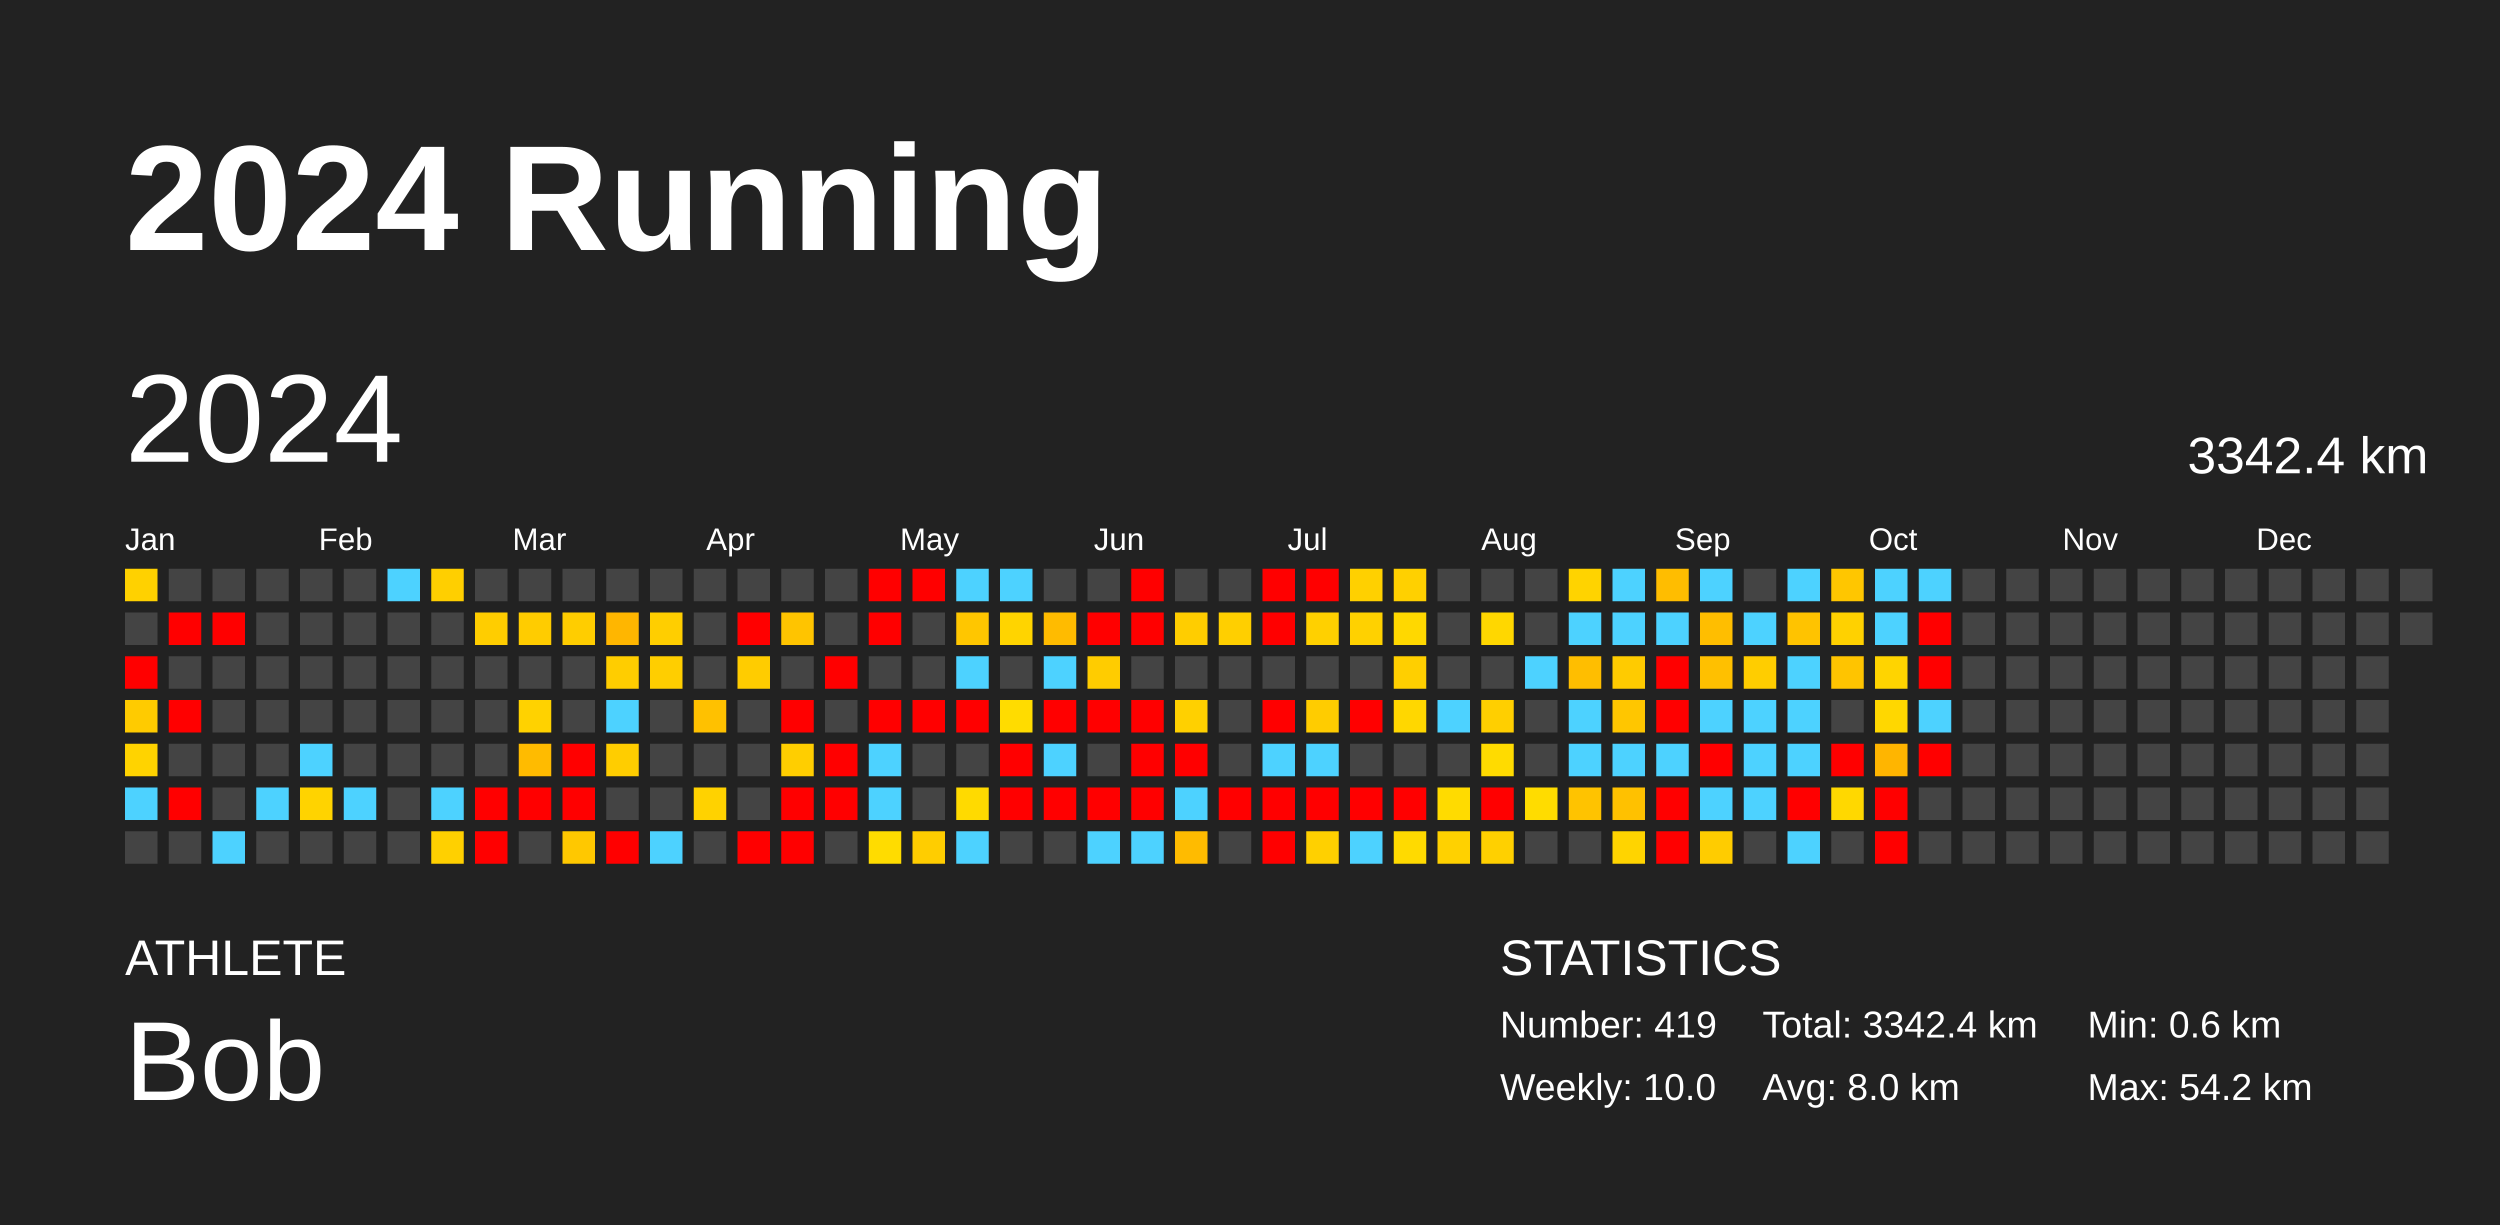
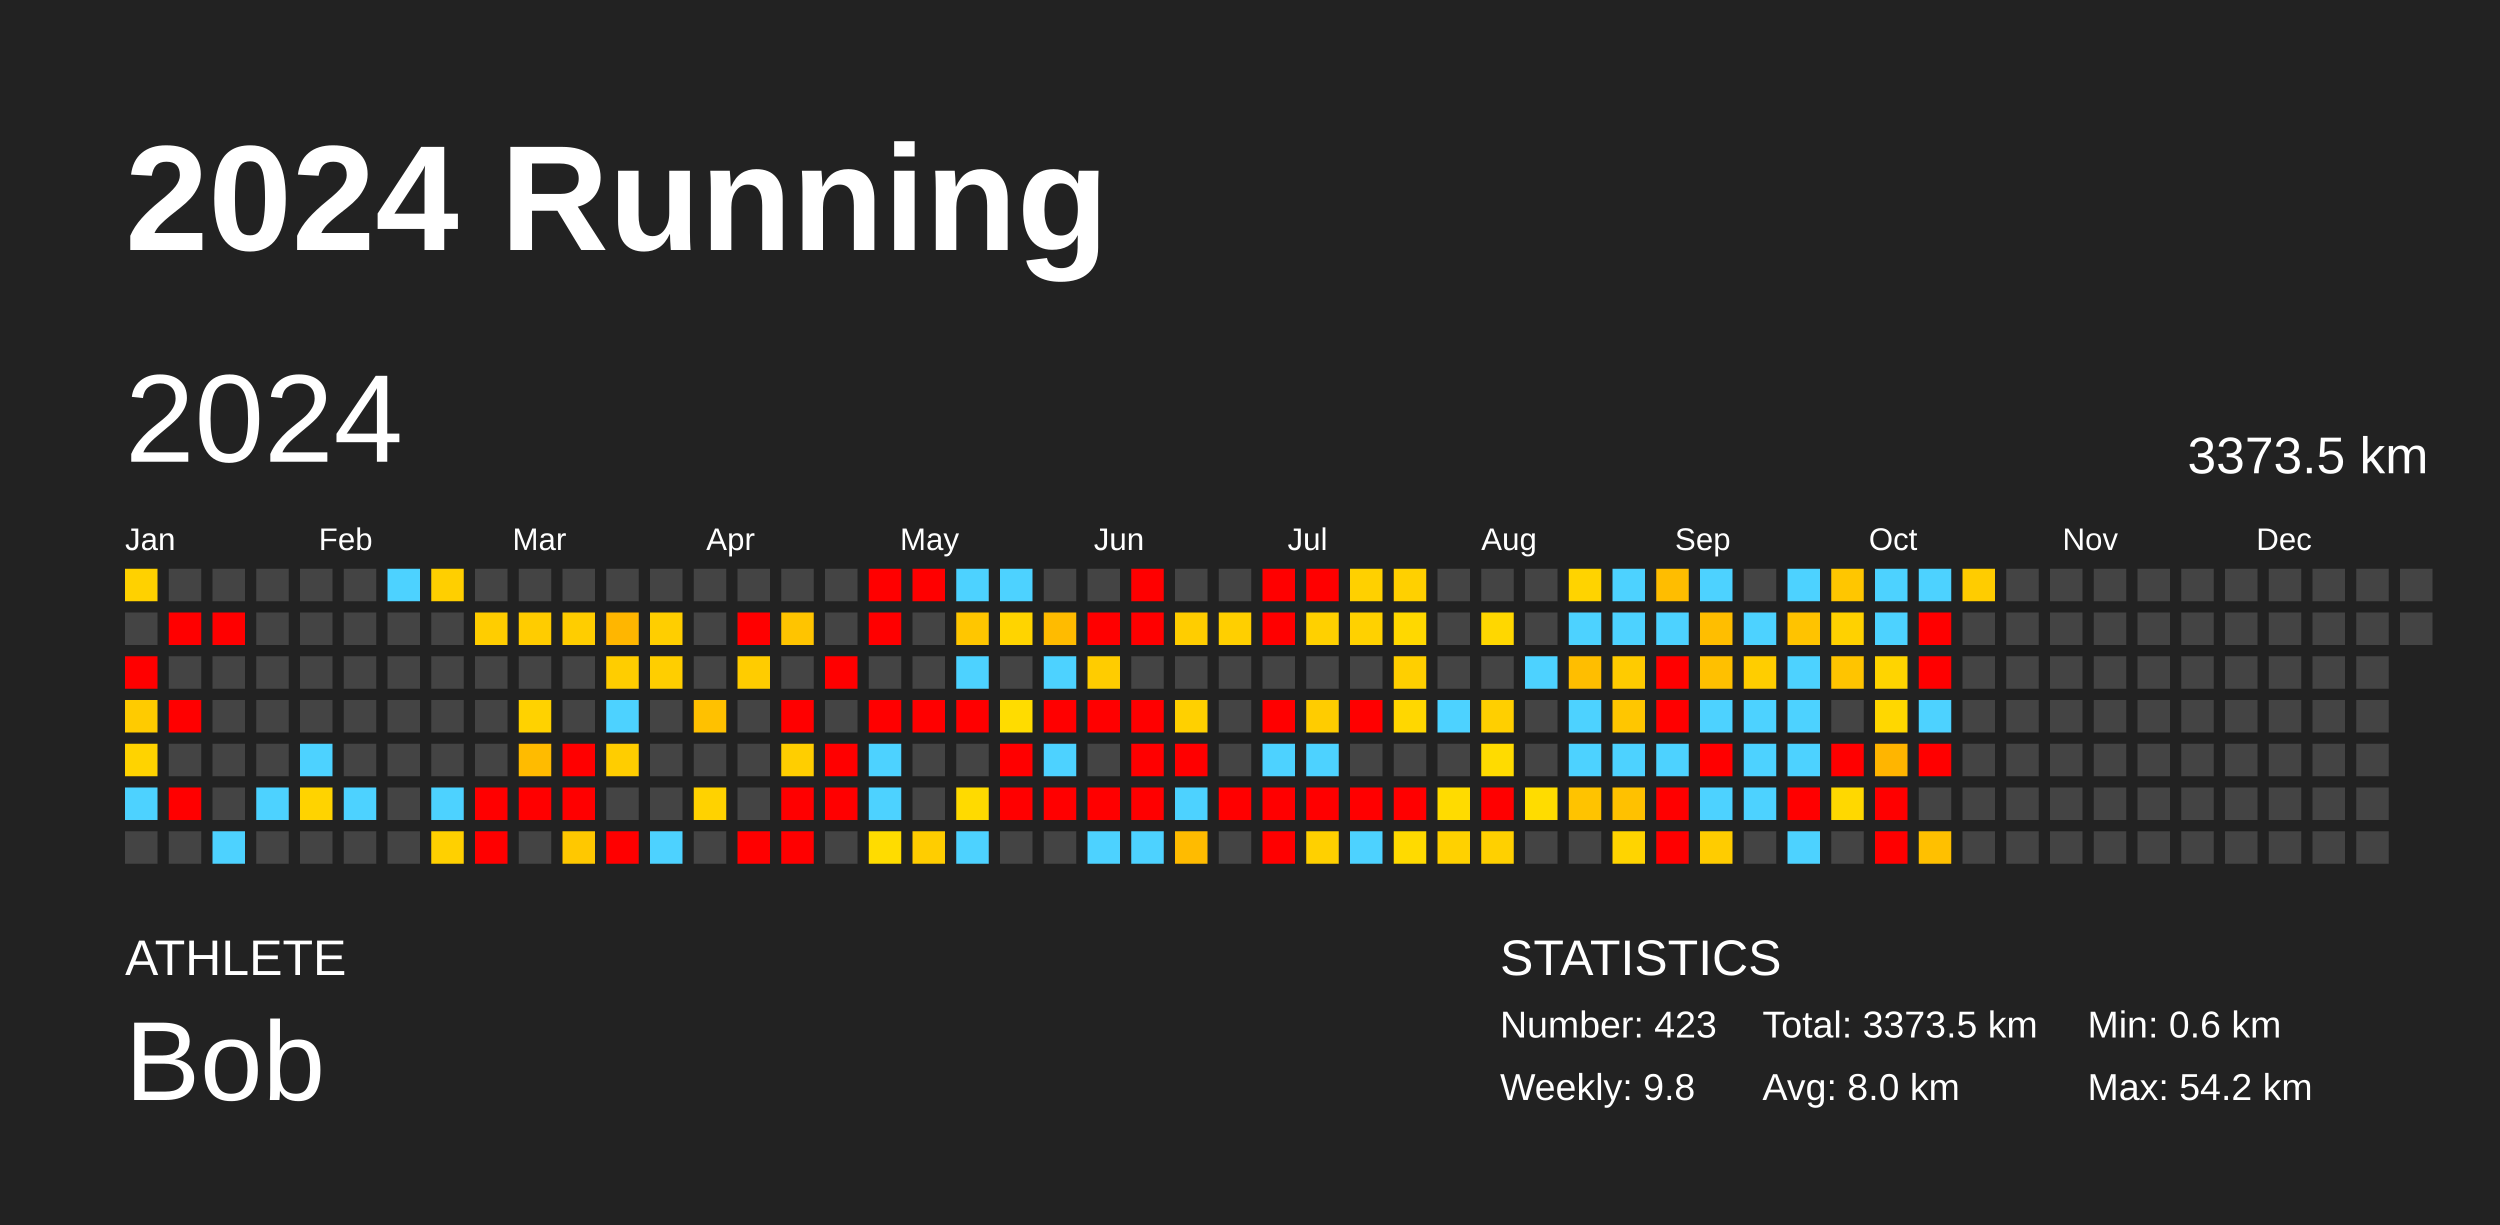
<svg xmlns="http://www.w3.org/2000/svg" baseProfile="full" height="98mm" version="1.1" viewBox="0,0,200,98" width="200mm">
  <defs />
  <rect fill="#222222" height="98" width="200" x="0" y="0" />
  <text fill="#FFFFFF" style="font-size:12px; font-family:Arial; font-weight:bold;" x="10" y="20">2024 Running</text>
  <text fill="#FFFFFF" style="font-size:4px; font-family:Arial" x="10" y="78">ATHLETE</text>
  <text fill="#FFFFFF" style="font-size:9px; font-family:Arial" x="10" y="88">Bob</text>
  <text fill="#FFFFFF" style="font-size:4px; font-family:Arial" x="120" y="78">STATISTICS</text>
-   <text fill="#FFFFFF" style="font-size:3px; font-family:Arial" x="120" y="83">Number: 419</text>
-   <text fill="#FFFFFF" style="font-size:3px; font-family:Arial" x="120" y="88">Weekly: 10.0</text>
-   <text fill="#FFFFFF" style="font-size:3px; font-family:Arial" x="141" y="83">Total: 3342.4 km</text>
+   <text fill="#FFFFFF" style="font-size:3px; font-family:Arial" x="120" y="83">Number: 423</text>
+   <text fill="#FFFFFF" style="font-size:3px; font-family:Arial" x="120" y="88">Weekly: 9.8</text>
+   <text fill="#FFFFFF" style="font-size:3px; font-family:Arial" x="141" y="83">Total: 3373.5 km</text>
  <text fill="#FFFFFF" style="font-size:3px; font-family:Arial" x="141" y="88">Avg: 8.0 km</text>
  <text fill="#FFFFFF" style="font-size:3px; font-family:Arial" x="167" y="83">Min: 0.6 km</text>
  <text fill="#FFFFFF" style="font-size:3px; font-family:Arial" x="167" y="88">Max: 54.2 km</text>
  <text dominant-baseline="hanging" fill="#FFFFFF" style="font-size:10.0px; font-family:Arial;" x="10" y="30">2024</text>
-   <text dominant-baseline="hanging" fill="#FFFFFF" style="font-size:4.125px; font-family:Arial;" x="175" y="35">3342.4 km</text>
+   <text dominant-baseline="hanging" fill="#FFFFFF" style="font-size:4.125px; font-family:Arial;" x="175" y="35">3373.5 km</text>
  <text fill="#FFFFFF" style="font-size:2.5px; font-family:Arial" x="10.0" y="44">Jan</text>
  <text fill="#FFFFFF" style="font-size:2.5px; font-family:Arial" x="25.5" y="44">Feb</text>
  <text fill="#FFFFFF" style="font-size:2.5px; font-family:Arial" x="41.0" y="44">Mar</text>
  <text fill="#FFFFFF" style="font-size:2.5px; font-family:Arial" x="56.5" y="44">Apr</text>
  <text fill="#FFFFFF" style="font-size:2.5px; font-family:Arial" x="72.0" y="44">May</text>
  <text fill="#FFFFFF" style="font-size:2.5px; font-family:Arial" x="87.5" y="44">Jun</text>
  <text fill="#FFFFFF" style="font-size:2.5px; font-family:Arial" x="103.0" y="44">Jul</text>
  <text fill="#FFFFFF" style="font-size:2.5px; font-family:Arial" x="118.5" y="44">Aug</text>
  <text fill="#FFFFFF" style="font-size:2.5px; font-family:Arial" x="134.0" y="44">Sep</text>
  <text fill="#FFFFFF" style="font-size:2.5px; font-family:Arial" x="149.5" y="44">Oct</text>
  <text fill="#FFFFFF" style="font-size:2.5px; font-family:Arial" x="165.0" y="44">Nov</text>
  <text fill="#FFFFFF" style="font-size:2.5px; font-family:Arial" x="180.5" y="44">Dec</text>
  <rect fill="#ffd100" height="2.6" width="2.6" x="10.0" y="45.5" />
  <rect fill="#444444" height="2.6" width="2.6" x="10.0" y="49.0" />
  <rect fill="red" height="2.6" width="2.6" x="10.0" y="52.5" />
  <rect fill="#ffcb00" height="2.6" width="2.6" x="10.0" y="56.0" />
  <rect fill="#ffd300" height="2.6" width="2.6" x="10.0" y="59.5" />
  <rect fill="#4dd2ff" height="2.6" width="2.6" x="10.0" y="63.0" />
  <rect fill="#444444" height="2.6" width="2.6" x="10.0" y="66.5" />
  <rect fill="#444444" height="2.6" width="2.6" x="13.5" y="45.5" />
  <rect fill="red" height="2.6" width="2.6" x="13.5" y="49.0" />
  <rect fill="#444444" height="2.6" width="2.6" x="13.5" y="52.5" />
  <rect fill="red" height="2.6" width="2.6" x="13.5" y="56.0" />
  <rect fill="#444444" height="2.6" width="2.6" x="13.5" y="59.5" />
  <rect fill="red" height="2.6" width="2.6" x="13.5" y="63.0" />
  <rect fill="#444444" height="2.6" width="2.6" x="13.5" y="66.5" />
  <rect fill="#444444" height="2.6" width="2.6" x="17.0" y="45.5" />
  <rect fill="red" height="2.6" width="2.6" x="17.0" y="49.0" />
  <rect fill="#444444" height="2.6" width="2.6" x="17.0" y="52.5" />
  <rect fill="#444444" height="2.6" width="2.6" x="17.0" y="56.0" />
  <rect fill="#444444" height="2.6" width="2.6" x="17.0" y="59.5" />
  <rect fill="#444444" height="2.6" width="2.6" x="17.0" y="63.0" />
  <rect fill="#4dd2ff" height="2.6" width="2.6" x="17.0" y="66.5" />
  <rect fill="#444444" height="2.6" width="2.6" x="20.5" y="45.5" />
  <rect fill="#444444" height="2.6" width="2.6" x="20.5" y="49.0" />
  <rect fill="#444444" height="2.6" width="2.6" x="20.5" y="52.5" />
  <rect fill="#444444" height="2.6" width="2.6" x="20.5" y="56.0" />
  <rect fill="#444444" height="2.6" width="2.6" x="20.5" y="59.5" />
  <rect fill="#4dd2ff" height="2.6" width="2.6" x="20.5" y="63.0" />
  <rect fill="#444444" height="2.6" width="2.6" x="20.5" y="66.5" />
  <rect fill="#444444" height="2.6" width="2.6" x="24.0" y="45.5" />
  <rect fill="#444444" height="2.6" width="2.6" x="24.0" y="49.0" />
  <rect fill="#444444" height="2.6" width="2.6" x="24.0" y="52.5" />
  <rect fill="#444444" height="2.6" width="2.6" x="24.0" y="56.0" />
  <rect fill="#4dd2ff" height="2.6" width="2.6" x="24.0" y="59.5" />
  <rect fill="#ffd300" height="2.6" width="2.6" x="24.0" y="63.0" />
  <rect fill="#444444" height="2.6" width="2.6" x="24.0" y="66.5" />
  <rect fill="#444444" height="2.6" width="2.6" x="27.5" y="45.5" />
  <rect fill="#444444" height="2.6" width="2.6" x="27.5" y="49.0" />
  <rect fill="#444444" height="2.6" width="2.6" x="27.5" y="52.5" />
  <rect fill="#444444" height="2.6" width="2.6" x="27.5" y="56.0" />
  <rect fill="#444444" height="2.6" width="2.6" x="27.5" y="59.5" />
  <rect fill="#4dd2ff" height="2.6" width="2.6" x="27.5" y="63.0" />
  <rect fill="#444444" height="2.6" width="2.6" x="27.5" y="66.5" />
  <rect fill="#4dd2ff" height="2.6" width="2.6" x="31.0" y="45.5" />
  <rect fill="#444444" height="2.6" width="2.6" x="31.0" y="49.0" />
  <rect fill="#444444" height="2.6" width="2.6" x="31.0" y="52.5" />
  <rect fill="#444444" height="2.6" width="2.6" x="31.0" y="56.0" />
  <rect fill="#444444" height="2.6" width="2.6" x="31.0" y="59.5" />
  <rect fill="#444444" height="2.6" width="2.6" x="31.0" y="63.0" />
  <rect fill="#444444" height="2.6" width="2.6" x="31.0" y="66.5" />
  <rect fill="#ffcf00" height="2.6" width="2.6" x="34.5" y="45.5" />
  <rect fill="#444444" height="2.6" width="2.6" x="34.5" y="49.0" />
  <rect fill="#444444" height="2.6" width="2.6" x="34.5" y="52.5" />
  <rect fill="#444444" height="2.6" width="2.6" x="34.5" y="56.0" />
  <rect fill="#444444" height="2.6" width="2.6" x="34.5" y="59.5" />
  <rect fill="#4dd2ff" height="2.6" width="2.6" x="34.5" y="63.0" />
  <rect fill="#ffd000" height="2.6" width="2.6" x="34.5" y="66.5" />
  <rect fill="#444444" height="2.6" width="2.6" x="38.0" y="45.5" />
  <rect fill="#ffcd00" height="2.6" width="2.6" x="38.0" y="49.0" />
  <rect fill="#444444" height="2.6" width="2.6" x="38.0" y="52.5" />
  <rect fill="#444444" height="2.6" width="2.6" x="38.0" y="56.0" />
  <rect fill="#444444" height="2.6" width="2.6" x="38.0" y="59.5" />
  <rect fill="red" height="2.6" width="2.6" x="38.0" y="63.0" />
  <rect fill="red" height="2.6" width="2.6" x="38.0" y="66.5" />
  <rect fill="#444444" height="2.6" width="2.6" x="41.5" y="45.5" />
  <rect fill="#ffcc00" height="2.6" width="2.6" x="41.5" y="49.0" />
  <rect fill="#444444" height="2.6" width="2.6" x="41.5" y="52.5" />
  <rect fill="#ffd200" height="2.6" width="2.6" x="41.5" y="56.0" />
  <rect fill="#ffbb00" height="2.6" width="2.6" x="41.5" y="59.5" />
  <rect fill="red" height="2.6" width="2.6" x="41.5" y="63.0" />
  <rect fill="#444444" height="2.6" width="2.6" x="41.5" y="66.5" />
  <rect fill="#444444" height="2.6" width="2.6" x="45.0" y="45.5" />
  <rect fill="#ffcd00" height="2.6" width="2.6" x="45.0" y="49.0" />
  <rect fill="#444444" height="2.6" width="2.6" x="45.0" y="52.5" />
  <rect fill="#444444" height="2.6" width="2.6" x="45.0" y="56.0" />
  <rect fill="red" height="2.6" width="2.6" x="45.0" y="59.5" />
  <rect fill="red" height="2.6" width="2.6" x="45.0" y="63.0" />
  <rect fill="#ffc800" height="2.6" width="2.6" x="45.0" y="66.5" />
  <rect fill="#444444" height="2.6" width="2.6" x="48.5" y="45.5" />
  <rect fill="#ffb600" height="2.6" width="2.6" x="48.5" y="49.0" />
  <rect fill="#ffcd00" height="2.6" width="2.6" x="48.5" y="52.5" />
  <rect fill="#4dd2ff" height="2.6" width="2.6" x="48.5" y="56.0" />
  <rect fill="#ffcd00" height="2.6" width="2.6" x="48.5" y="59.5" />
  <rect fill="#444444" height="2.6" width="2.6" x="48.5" y="63.0" />
  <rect fill="red" height="2.6" width="2.6" x="48.5" y="66.5" />
  <rect fill="#444444" height="2.6" width="2.6" x="52.0" y="45.5" />
  <rect fill="#ffce00" height="2.6" width="2.6" x="52.0" y="49.0" />
  <rect fill="#ffce00" height="2.6" width="2.6" x="52.0" y="52.5" />
  <rect fill="#444444" height="2.6" width="2.6" x="52.0" y="56.0" />
  <rect fill="#444444" height="2.6" width="2.6" x="52.0" y="59.5" />
  <rect fill="#444444" height="2.6" width="2.6" x="52.0" y="63.0" />
  <rect fill="#4dd2ff" height="2.6" width="2.6" x="52.0" y="66.5" />
  <rect fill="#444444" height="2.6" width="2.6" x="55.5" y="45.5" />
  <rect fill="#444444" height="2.6" width="2.6" x="55.5" y="49.0" />
  <rect fill="#444444" height="2.6" width="2.6" x="55.5" y="52.5" />
  <rect fill="#ffc100" height="2.6" width="2.6" x="55.5" y="56.0" />
  <rect fill="#444444" height="2.6" width="2.6" x="55.5" y="59.5" />
  <rect fill="#ffd200" height="2.6" width="2.6" x="55.5" y="63.0" />
  <rect fill="#444444" height="2.6" width="2.6" x="55.5" y="66.5" />
  <rect fill="#444444" height="2.6" width="2.6" x="59.0" y="45.5" />
  <rect fill="red" height="2.6" width="2.6" x="59.0" y="49.0" />
  <rect fill="#ffcc00" height="2.6" width="2.6" x="59.0" y="52.5" />
  <rect fill="#444444" height="2.6" width="2.6" x="59.0" y="56.0" />
  <rect fill="#444444" height="2.6" width="2.6" x="59.0" y="59.5" />
  <rect fill="#444444" height="2.6" width="2.6" x="59.0" y="63.0" />
  <rect fill="red" height="2.6" width="2.6" x="59.0" y="66.5" />
  <rect fill="#444444" height="2.6" width="2.6" x="62.5" y="45.5" />
  <rect fill="#ffc400" height="2.6" width="2.6" x="62.5" y="49.0" />
  <rect fill="#444444" height="2.6" width="2.6" x="62.5" y="52.5" />
  <rect fill="red" height="2.6" width="2.6" x="62.5" y="56.0" />
  <rect fill="#ffce00" height="2.6" width="2.6" x="62.5" y="59.5" />
  <rect fill="red" height="2.6" width="2.6" x="62.5" y="63.0" />
  <rect fill="red" height="2.6" width="2.6" x="62.5" y="66.5" />
  <rect fill="#444444" height="2.6" width="2.6" x="66.0" y="45.5" />
  <rect fill="#444444" height="2.6" width="2.6" x="66.0" y="49.0" />
  <rect fill="red" height="2.6" width="2.6" x="66.0" y="52.5" />
  <rect fill="#444444" height="2.6" width="2.6" x="66.0" y="56.0" />
  <rect fill="red" height="2.6" width="2.6" x="66.0" y="59.5" />
  <rect fill="red" height="2.6" width="2.6" x="66.0" y="63.0" />
  <rect fill="#444444" height="2.6" width="2.6" x="66.0" y="66.5" />
  <rect fill="red" height="2.6" width="2.6" x="69.5" y="45.5" />
  <rect fill="red" height="2.6" width="2.6" x="69.5" y="49.0" />
  <rect fill="#444444" height="2.6" width="2.6" x="69.5" y="52.5" />
  <rect fill="red" height="2.6" width="2.6" x="69.5" y="56.0" />
  <rect fill="#4dd2ff" height="2.6" width="2.6" x="69.5" y="59.5" />
  <rect fill="#4dd2ff" height="2.6" width="2.6" x="69.5" y="63.0" />
  <rect fill="#ffdc00" height="2.6" width="2.6" x="69.5" y="66.5" />
  <rect fill="red" height="2.6" width="2.6" x="73.0" y="45.5" />
  <rect fill="#444444" height="2.6" width="2.6" x="73.0" y="49.0" />
  <rect fill="#444444" height="2.6" width="2.6" x="73.0" y="52.5" />
  <rect fill="red" height="2.6" width="2.6" x="73.0" y="56.0" />
  <rect fill="#444444" height="2.6" width="2.6" x="73.0" y="59.5" />
  <rect fill="#444444" height="2.6" width="2.6" x="73.0" y="63.0" />
  <rect fill="#ffcd00" height="2.6" width="2.6" x="73.0" y="66.5" />
  <rect fill="#4dd2ff" height="2.6" width="2.6" x="76.5" y="45.5" />
  <rect fill="#ffc600" height="2.6" width="2.6" x="76.5" y="49.0" />
  <rect fill="#4dd2ff" height="2.6" width="2.6" x="76.5" y="52.5" />
  <rect fill="red" height="2.6" width="2.6" x="76.5" y="56.0" />
  <rect fill="#444444" height="2.6" width="2.6" x="76.5" y="59.5" />
  <rect fill="#ffda00" height="2.6" width="2.6" x="76.5" y="63.0" />
  <rect fill="#4dd2ff" height="2.6" width="2.6" x="76.5" y="66.5" />
  <rect fill="#4dd2ff" height="2.6" width="2.6" x="80.0" y="45.5" />
  <rect fill="#ffd400" height="2.6" width="2.6" x="80.0" y="49.0" />
  <rect fill="#444444" height="2.6" width="2.6" x="80.0" y="52.5" />
  <rect fill="#ffdc00" height="2.6" width="2.6" x="80.0" y="56.0" />
  <rect fill="red" height="2.6" width="2.6" x="80.0" y="59.5" />
  <rect fill="red" height="2.6" width="2.6" x="80.0" y="63.0" />
  <rect fill="#444444" height="2.6" width="2.6" x="80.0" y="66.5" />
  <rect fill="#444444" height="2.6" width="2.6" x="83.5" y="45.5" />
  <rect fill="#ffbb00" height="2.6" width="2.6" x="83.5" y="49.0" />
  <rect fill="#4dd2ff" height="2.6" width="2.6" x="83.5" y="52.5" />
  <rect fill="red" height="2.6" width="2.6" x="83.5" y="56.0" />
  <rect fill="#4dd2ff" height="2.6" width="2.6" x="83.5" y="59.5" />
  <rect fill="red" height="2.6" width="2.6" x="83.5" y="63.0" />
  <rect fill="#444444" height="2.6" width="2.6" x="83.5" y="66.5" />
  <rect fill="#444444" height="2.6" width="2.6" x="87.0" y="45.5" />
  <rect fill="red" height="2.6" width="2.6" x="87.0" y="49.0" />
  <rect fill="#ffcc00" height="2.6" width="2.6" x="87.0" y="52.5" />
  <rect fill="red" height="2.6" width="2.6" x="87.0" y="56.0" />
  <rect fill="#444444" height="2.6" width="2.6" x="87.0" y="59.5" />
  <rect fill="red" height="2.6" width="2.6" x="87.0" y="63.0" />
  <rect fill="#4dd2ff" height="2.6" width="2.6" x="87.0" y="66.5" />
  <rect fill="red" height="2.6" width="2.6" x="90.5" y="45.5" />
  <rect fill="red" height="2.6" width="2.6" x="90.5" y="49.0" />
  <rect fill="#444444" height="2.6" width="2.6" x="90.5" y="52.5" />
  <rect fill="red" height="2.6" width="2.6" x="90.5" y="56.0" />
  <rect fill="red" height="2.6" width="2.6" x="90.5" y="59.5" />
  <rect fill="red" height="2.6" width="2.6" x="90.5" y="63.0" />
  <rect fill="#4dd2ff" height="2.6" width="2.6" x="90.5" y="66.5" />
  <rect fill="#444444" height="2.6" width="2.6" x="94.0" y="45.5" />
  <rect fill="#ffcd00" height="2.6" width="2.6" x="94.0" y="49.0" />
  <rect fill="#444444" height="2.6" width="2.6" x="94.0" y="52.5" />
  <rect fill="#ffd000" height="2.6" width="2.6" x="94.0" y="56.0" />
  <rect fill="red" height="2.6" width="2.6" x="94.0" y="59.5" />
  <rect fill="#4dd2ff" height="2.6" width="2.6" x="94.0" y="63.0" />
  <rect fill="#ffbb00" height="2.6" width="2.6" x="94.0" y="66.5" />
  <rect fill="#444444" height="2.6" width="2.6" x="97.5" y="45.5" />
  <rect fill="#ffcf00" height="2.6" width="2.6" x="97.5" y="49.0" />
  <rect fill="#444444" height="2.6" width="2.6" x="97.5" y="52.5" />
  <rect fill="#444444" height="2.6" width="2.6" x="97.5" y="56.0" />
  <rect fill="#444444" height="2.6" width="2.6" x="97.5" y="59.5" />
  <rect fill="red" height="2.6" width="2.6" x="97.5" y="63.0" />
  <rect fill="#444444" height="2.6" width="2.6" x="97.5" y="66.5" />
  <rect fill="red" height="2.6" width="2.6" x="101.0" y="45.5" />
  <rect fill="red" height="2.6" width="2.6" x="101.0" y="49.0" />
  <rect fill="#444444" height="2.6" width="2.6" x="101.0" y="52.5" />
  <rect fill="red" height="2.6" width="2.6" x="101.0" y="56.0" />
  <rect fill="#4dd2ff" height="2.6" width="2.6" x="101.0" y="59.5" />
  <rect fill="red" height="2.6" width="2.6" x="101.0" y="63.0" />
  <rect fill="red" height="2.6" width="2.6" x="101.0" y="66.5" />
  <rect fill="red" height="2.6" width="2.6" x="104.5" y="45.5" />
  <rect fill="#ffd000" height="2.6" width="2.6" x="104.5" y="49.0" />
  <rect fill="#444444" height="2.6" width="2.6" x="104.5" y="52.5" />
  <rect fill="#ffcc00" height="2.6" width="2.6" x="104.5" y="56.0" />
  <rect fill="#4dd2ff" height="2.6" width="2.6" x="104.5" y="59.5" />
  <rect fill="red" height="2.6" width="2.6" x="104.5" y="63.0" />
  <rect fill="#ffd000" height="2.6" width="2.6" x="104.5" y="66.5" />
  <rect fill="#ffd000" height="2.6" width="2.6" x="108.0" y="45.5" />
  <rect fill="#ffd100" height="2.6" width="2.6" x="108.0" y="49.0" />
  <rect fill="#444444" height="2.6" width="2.6" x="108.0" y="52.5" />
  <rect fill="red" height="2.6" width="2.6" x="108.0" y="56.0" />
  <rect fill="#444444" height="2.6" width="2.6" x="108.0" y="59.5" />
  <rect fill="red" height="2.6" width="2.6" x="108.0" y="63.0" />
  <rect fill="#4dd2ff" height="2.6" width="2.6" x="108.0" y="66.5" />
  <rect fill="#ffd000" height="2.6" width="2.6" x="111.5" y="45.5" />
  <rect fill="#ffd800" height="2.6" width="2.6" x="111.5" y="49.0" />
  <rect fill="#ffcf00" height="2.6" width="2.6" x="111.5" y="52.5" />
  <rect fill="#ffd700" height="2.6" width="2.6" x="111.5" y="56.0" />
  <rect fill="#444444" height="2.6" width="2.6" x="111.5" y="59.5" />
  <rect fill="red" height="2.6" width="2.6" x="111.5" y="63.0" />
  <rect fill="#ffda00" height="2.6" width="2.6" x="111.5" y="66.5" />
  <rect fill="#444444" height="2.6" width="2.6" x="115.0" y="45.5" />
  <rect fill="#444444" height="2.6" width="2.6" x="115.0" y="49.0" />
  <rect fill="#444444" height="2.6" width="2.6" x="115.0" y="52.5" />
  <rect fill="#4dd2ff" height="2.6" width="2.6" x="115.0" y="56.0" />
  <rect fill="#444444" height="2.6" width="2.6" x="115.0" y="59.5" />
  <rect fill="#ffdb00" height="2.6" width="2.6" x="115.0" y="63.0" />
  <rect fill="#ffd100" height="2.6" width="2.6" x="115.0" y="66.5" />
  <rect fill="#444444" height="2.6" width="2.6" x="118.5" y="45.5" />
  <rect fill="#ffd700" height="2.6" width="2.6" x="118.5" y="49.0" />
  <rect fill="#444444" height="2.6" width="2.6" x="118.5" y="52.5" />
  <rect fill="#ffcf00" height="2.6" width="2.6" x="118.5" y="56.0" />
  <rect fill="#ffdb00" height="2.6" width="2.6" x="118.5" y="59.5" />
  <rect fill="red" height="2.6" width="2.6" x="118.5" y="63.0" />
  <rect fill="#ffd000" height="2.6" width="2.6" x="118.5" y="66.5" />
  <rect fill="#444444" height="2.6" width="2.6" x="122.0" y="45.5" />
  <rect fill="#444444" height="2.6" width="2.6" x="122.0" y="49.0" />
  <rect fill="#4dd2ff" height="2.6" width="2.6" x="122.0" y="52.5" />
  <rect fill="#444444" height="2.6" width="2.6" x="122.0" y="56.0" />
  <rect fill="#444444" height="2.6" width="2.6" x="122.0" y="59.5" />
  <rect fill="#ffdc00" height="2.6" width="2.6" x="122.0" y="63.0" />
  <rect fill="#444444" height="2.6" width="2.6" x="122.0" y="66.5" />
  <rect fill="#ffd300" height="2.6" width="2.6" x="125.5" y="45.5" />
  <rect fill="#4dd2ff" height="2.6" width="2.6" x="125.5" y="49.0" />
  <rect fill="#ffbe00" height="2.6" width="2.6" x="125.5" y="52.5" />
  <rect fill="#4dd2ff" height="2.6" width="2.6" x="125.5" y="56.0" />
  <rect fill="#4dd2ff" height="2.6" width="2.6" x="125.5" y="59.5" />
  <rect fill="#ffc300" height="2.6" width="2.6" x="125.5" y="63.0" />
  <rect fill="#444444" height="2.6" width="2.6" x="125.5" y="66.5" />
  <rect fill="#4dd2ff" height="2.6" width="2.6" x="129.0" y="45.5" />
  <rect fill="#4dd2ff" height="2.6" width="2.6" x="129.0" y="49.0" />
  <rect fill="#ffcb00" height="2.6" width="2.6" x="129.0" y="52.5" />
  <rect fill="#ffc600" height="2.6" width="2.6" x="129.0" y="56.0" />
  <rect fill="#4dd2ff" height="2.6" width="2.6" x="129.0" y="59.5" />
  <rect fill="#ffc100" height="2.6" width="2.6" x="129.0" y="63.0" />
  <rect fill="#ffd400" height="2.6" width="2.6" x="129.0" y="66.5" />
  <rect fill="#ffbd00" height="2.6" width="2.6" x="132.5" y="45.5" />
  <rect fill="#4dd2ff" height="2.6" width="2.6" x="132.5" y="49.0" />
  <rect fill="red" height="2.6" width="2.6" x="132.5" y="52.5" />
  <rect fill="red" height="2.6" width="2.6" x="132.5" y="56.0" />
  <rect fill="#4dd2ff" height="2.6" width="2.6" x="132.5" y="59.5" />
  <rect fill="red" height="2.6" width="2.6" x="132.5" y="63.0" />
  <rect fill="red" height="2.6" width="2.6" x="132.5" y="66.5" />
  <rect fill="#4dd2ff" height="2.6" width="2.6" x="136.0" y="45.5" />
  <rect fill="#ffbe00" height="2.6" width="2.6" x="136.0" y="49.0" />
  <rect fill="#ffc000" height="2.6" width="2.6" x="136.0" y="52.5" />
  <rect fill="#4dd2ff" height="2.6" width="2.6" x="136.0" y="56.0" />
  <rect fill="red" height="2.6" width="2.6" x="136.0" y="59.5" />
  <rect fill="#4dd2ff" height="2.6" width="2.6" x="136.0" y="63.0" />
  <rect fill="#ffcc00" height="2.6" width="2.6" x="136.0" y="66.5" />
  <rect fill="#444444" height="2.6" width="2.6" x="139.5" y="45.5" />
  <rect fill="#4dd2ff" height="2.6" width="2.6" x="139.5" y="49.0" />
  <rect fill="#ffcd00" height="2.6" width="2.6" x="139.5" y="52.5" />
  <rect fill="#4dd2ff" height="2.6" width="2.6" x="139.5" y="56.0" />
  <rect fill="#4dd2ff" height="2.6" width="2.6" x="139.5" y="59.5" />
  <rect fill="#4dd2ff" height="2.6" width="2.6" x="139.5" y="63.0" />
  <rect fill="#444444" height="2.6" width="2.6" x="139.5" y="66.5" />
  <rect fill="#4dd2ff" height="2.6" width="2.6" x="143.0" y="45.5" />
  <rect fill="#ffc300" height="2.6" width="2.6" x="143.0" y="49.0" />
  <rect fill="#4dd2ff" height="2.6" width="2.6" x="143.0" y="52.5" />
  <rect fill="#4dd2ff" height="2.6" width="2.6" x="143.0" y="56.0" />
  <rect fill="#4dd2ff" height="2.6" width="2.6" x="143.0" y="59.5" />
  <rect fill="red" height="2.6" width="2.6" x="143.0" y="63.0" />
  <rect fill="#4dd2ff" height="2.6" width="2.6" x="143.0" y="66.5" />
  <rect fill="#ffc600" height="2.6" width="2.6" x="146.5" y="45.5" />
  <rect fill="#ffd100" height="2.6" width="2.6" x="146.5" y="49.0" />
  <rect fill="#ffc400" height="2.6" width="2.6" x="146.5" y="52.5" />
  <rect fill="#444444" height="2.6" width="2.6" x="146.5" y="56.0" />
  <rect fill="red" height="2.6" width="2.6" x="146.5" y="59.5" />
  <rect fill="#ffd800" height="2.6" width="2.6" x="146.5" y="63.0" />
  <rect fill="#444444" height="2.6" width="2.6" x="146.5" y="66.5" />
  <rect fill="#4dd2ff" height="2.6" width="2.6" x="150.0" y="45.5" />
  <rect fill="#4dd2ff" height="2.6" width="2.6" x="150.0" y="49.0" />
  <rect fill="#ffd400" height="2.6" width="2.6" x="150.0" y="52.5" />
  <rect fill="#ffd700" height="2.6" width="2.6" x="150.0" y="56.0" />
  <rect fill="#ffb500" height="2.6" width="2.6" x="150.0" y="59.5" />
  <rect fill="red" height="2.6" width="2.6" x="150.0" y="63.0" />
  <rect fill="red" height="2.6" width="2.6" x="150.0" y="66.5" />
  <rect fill="#4dd2ff" height="2.6" width="2.6" x="153.5" y="45.5" />
  <rect fill="red" height="2.6" width="2.6" x="153.5" y="49.0" />
  <rect fill="red" height="2.6" width="2.6" x="153.5" y="52.5" />
  <rect fill="#4dd2ff" height="2.6" width="2.6" x="153.5" y="56.0" />
  <rect fill="red" height="2.6" width="2.6" x="153.5" y="59.5" />
  <rect fill="#444444" height="2.6" width="2.6" x="153.5" y="63.0" />
-   <rect fill="#444444" height="2.6" width="2.6" x="153.5" y="66.5" />
-   <rect fill="#444444" height="2.6" width="2.6" x="157.0" y="45.5" />
+   <rect fill="#ffc000" height="2.6" width="2.6" x="153.5" y="66.5" />
+   <rect fill="#ffcc00" height="2.6" width="2.6" x="157.0" y="45.5" />
  <rect fill="#444444" height="2.6" width="2.6" x="157.0" y="49.0" />
  <rect fill="#444444" height="2.6" width="2.6" x="157.0" y="52.5" />
  <rect fill="#444444" height="2.6" width="2.6" x="157.0" y="56.0" />
  <rect fill="#444444" height="2.6" width="2.6" x="157.0" y="59.5" />
  <rect fill="#444444" height="2.6" width="2.6" x="157.0" y="63.0" />
  <rect fill="#444444" height="2.6" width="2.6" x="157.0" y="66.5" />
  <rect fill="#444444" height="2.6" width="2.6" x="160.5" y="45.5" />
  <rect fill="#444444" height="2.6" width="2.6" x="160.5" y="49.0" />
  <rect fill="#444444" height="2.6" width="2.6" x="160.5" y="52.5" />
  <rect fill="#444444" height="2.6" width="2.6" x="160.5" y="56.0" />
  <rect fill="#444444" height="2.6" width="2.6" x="160.5" y="59.5" />
  <rect fill="#444444" height="2.6" width="2.6" x="160.5" y="63.0" />
  <rect fill="#444444" height="2.6" width="2.6" x="160.5" y="66.5" />
  <rect fill="#444444" height="2.6" width="2.6" x="164.0" y="45.5" />
  <rect fill="#444444" height="2.6" width="2.6" x="164.0" y="49.0" />
  <rect fill="#444444" height="2.6" width="2.6" x="164.0" y="52.5" />
  <rect fill="#444444" height="2.6" width="2.6" x="164.0" y="56.0" />
  <rect fill="#444444" height="2.6" width="2.6" x="164.0" y="59.5" />
  <rect fill="#444444" height="2.6" width="2.6" x="164.0" y="63.0" />
  <rect fill="#444444" height="2.6" width="2.6" x="164.0" y="66.5" />
  <rect fill="#444444" height="2.6" width="2.6" x="167.5" y="45.5" />
  <rect fill="#444444" height="2.6" width="2.6" x="167.5" y="49.0" />
  <rect fill="#444444" height="2.6" width="2.6" x="167.5" y="52.5" />
  <rect fill="#444444" height="2.6" width="2.6" x="167.5" y="56.0" />
  <rect fill="#444444" height="2.6" width="2.6" x="167.5" y="59.5" />
  <rect fill="#444444" height="2.6" width="2.6" x="167.5" y="63.0" />
  <rect fill="#444444" height="2.6" width="2.6" x="167.5" y="66.5" />
  <rect fill="#444444" height="2.6" width="2.6" x="171.0" y="45.5" />
  <rect fill="#444444" height="2.6" width="2.6" x="171.0" y="49.0" />
  <rect fill="#444444" height="2.6" width="2.6" x="171.0" y="52.5" />
  <rect fill="#444444" height="2.6" width="2.6" x="171.0" y="56.0" />
  <rect fill="#444444" height="2.6" width="2.6" x="171.0" y="59.5" />
  <rect fill="#444444" height="2.6" width="2.6" x="171.0" y="63.0" />
  <rect fill="#444444" height="2.6" width="2.6" x="171.0" y="66.5" />
  <rect fill="#444444" height="2.6" width="2.6" x="174.5" y="45.5" />
  <rect fill="#444444" height="2.6" width="2.6" x="174.5" y="49.0" />
  <rect fill="#444444" height="2.6" width="2.6" x="174.5" y="52.5" />
  <rect fill="#444444" height="2.6" width="2.6" x="174.5" y="56.0" />
  <rect fill="#444444" height="2.6" width="2.6" x="174.5" y="59.5" />
  <rect fill="#444444" height="2.6" width="2.6" x="174.5" y="63.0" />
  <rect fill="#444444" height="2.6" width="2.6" x="174.5" y="66.5" />
  <rect fill="#444444" height="2.6" width="2.6" x="178.0" y="45.5" />
  <rect fill="#444444" height="2.6" width="2.6" x="178.0" y="49.0" />
  <rect fill="#444444" height="2.6" width="2.6" x="178.0" y="52.5" />
  <rect fill="#444444" height="2.6" width="2.6" x="178.0" y="56.0" />
  <rect fill="#444444" height="2.6" width="2.6" x="178.0" y="59.5" />
  <rect fill="#444444" height="2.6" width="2.6" x="178.0" y="63.0" />
  <rect fill="#444444" height="2.6" width="2.6" x="178.0" y="66.5" />
  <rect fill="#444444" height="2.6" width="2.6" x="181.5" y="45.5" />
  <rect fill="#444444" height="2.6" width="2.6" x="181.5" y="49.0" />
  <rect fill="#444444" height="2.6" width="2.6" x="181.5" y="52.5" />
  <rect fill="#444444" height="2.6" width="2.6" x="181.5" y="56.0" />
  <rect fill="#444444" height="2.6" width="2.6" x="181.5" y="59.5" />
  <rect fill="#444444" height="2.6" width="2.6" x="181.5" y="63.0" />
  <rect fill="#444444" height="2.6" width="2.6" x="181.5" y="66.5" />
  <rect fill="#444444" height="2.6" width="2.6" x="185.0" y="45.5" />
  <rect fill="#444444" height="2.6" width="2.6" x="185.0" y="49.0" />
  <rect fill="#444444" height="2.6" width="2.6" x="185.0" y="52.5" />
  <rect fill="#444444" height="2.6" width="2.6" x="185.0" y="56.0" />
  <rect fill="#444444" height="2.6" width="2.6" x="185.0" y="59.5" />
  <rect fill="#444444" height="2.6" width="2.6" x="185.0" y="63.0" />
  <rect fill="#444444" height="2.6" width="2.6" x="185.0" y="66.5" />
  <rect fill="#444444" height="2.6" width="2.6" x="188.5" y="45.5" />
  <rect fill="#444444" height="2.6" width="2.6" x="188.5" y="49.0" />
  <rect fill="#444444" height="2.6" width="2.6" x="188.5" y="52.5" />
  <rect fill="#444444" height="2.6" width="2.6" x="188.5" y="56.0" />
  <rect fill="#444444" height="2.6" width="2.6" x="188.5" y="59.5" />
  <rect fill="#444444" height="2.6" width="2.6" x="188.5" y="63.0" />
  <rect fill="#444444" height="2.6" width="2.6" x="188.5" y="66.5" />
  <rect fill="#444444" height="2.6" width="2.6" x="192.0" y="45.5" />
  <rect fill="#444444" height="2.6" width="2.6" x="192.0" y="49.0" />
</svg>
